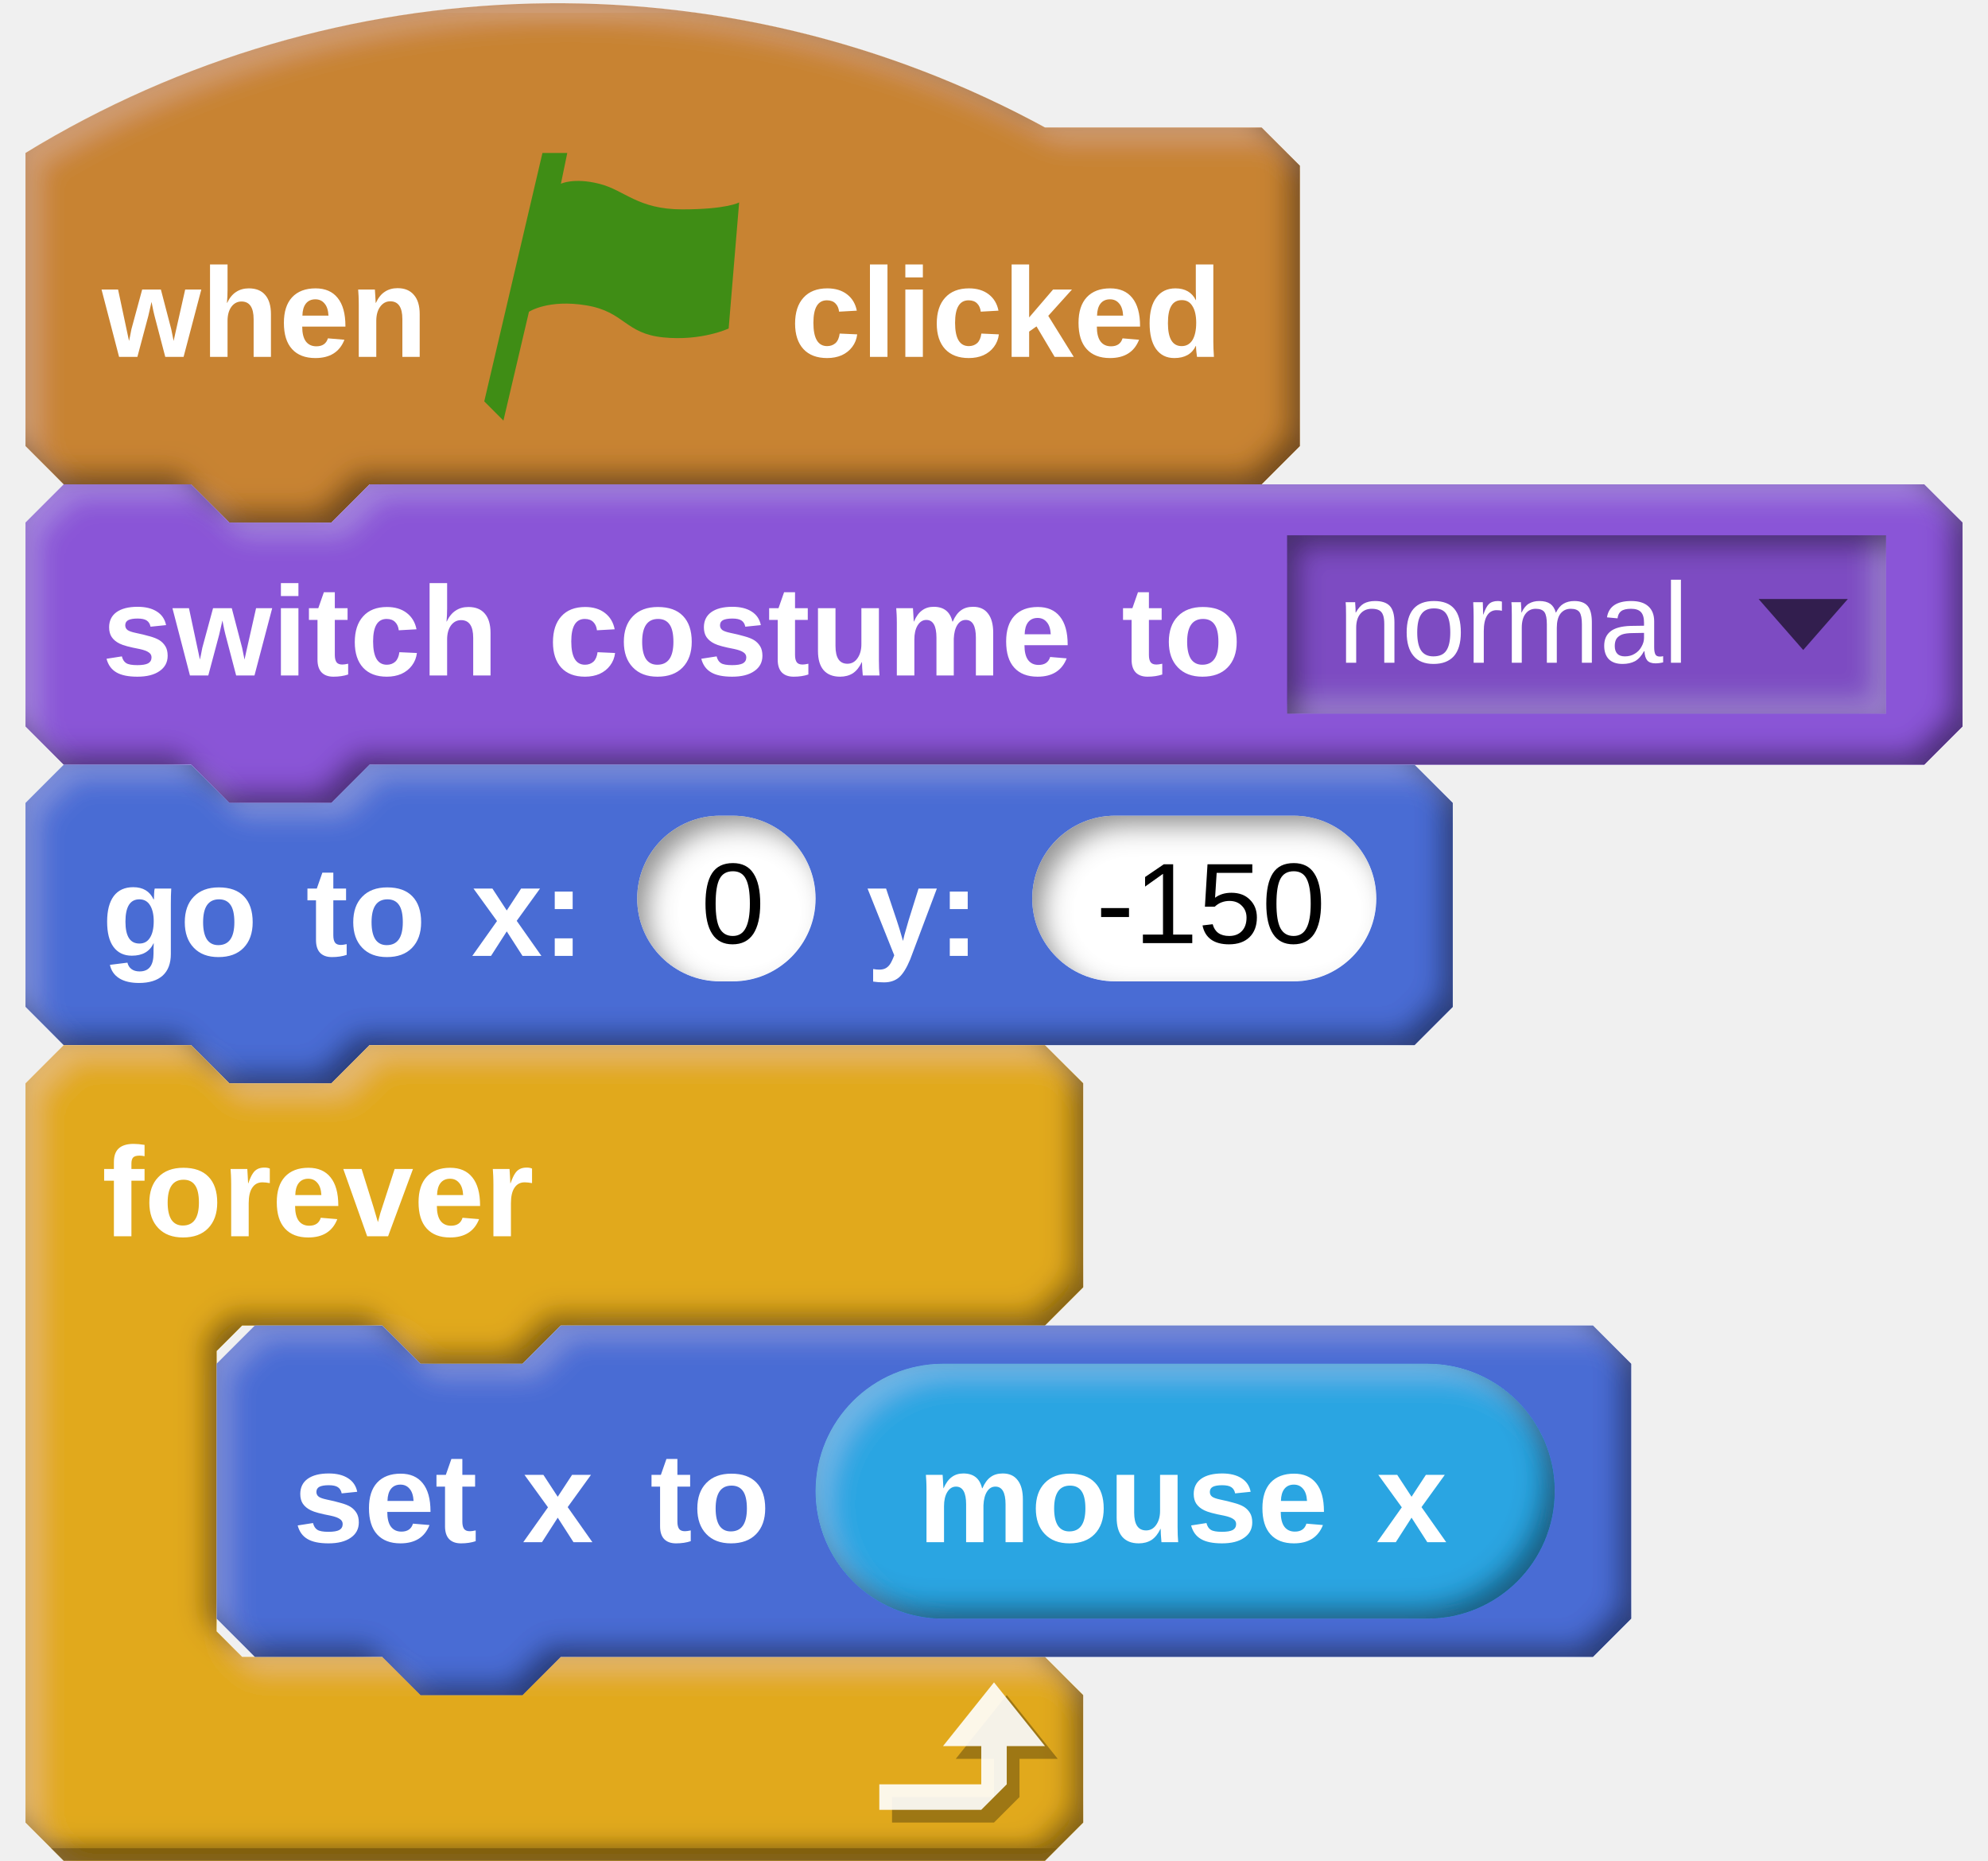
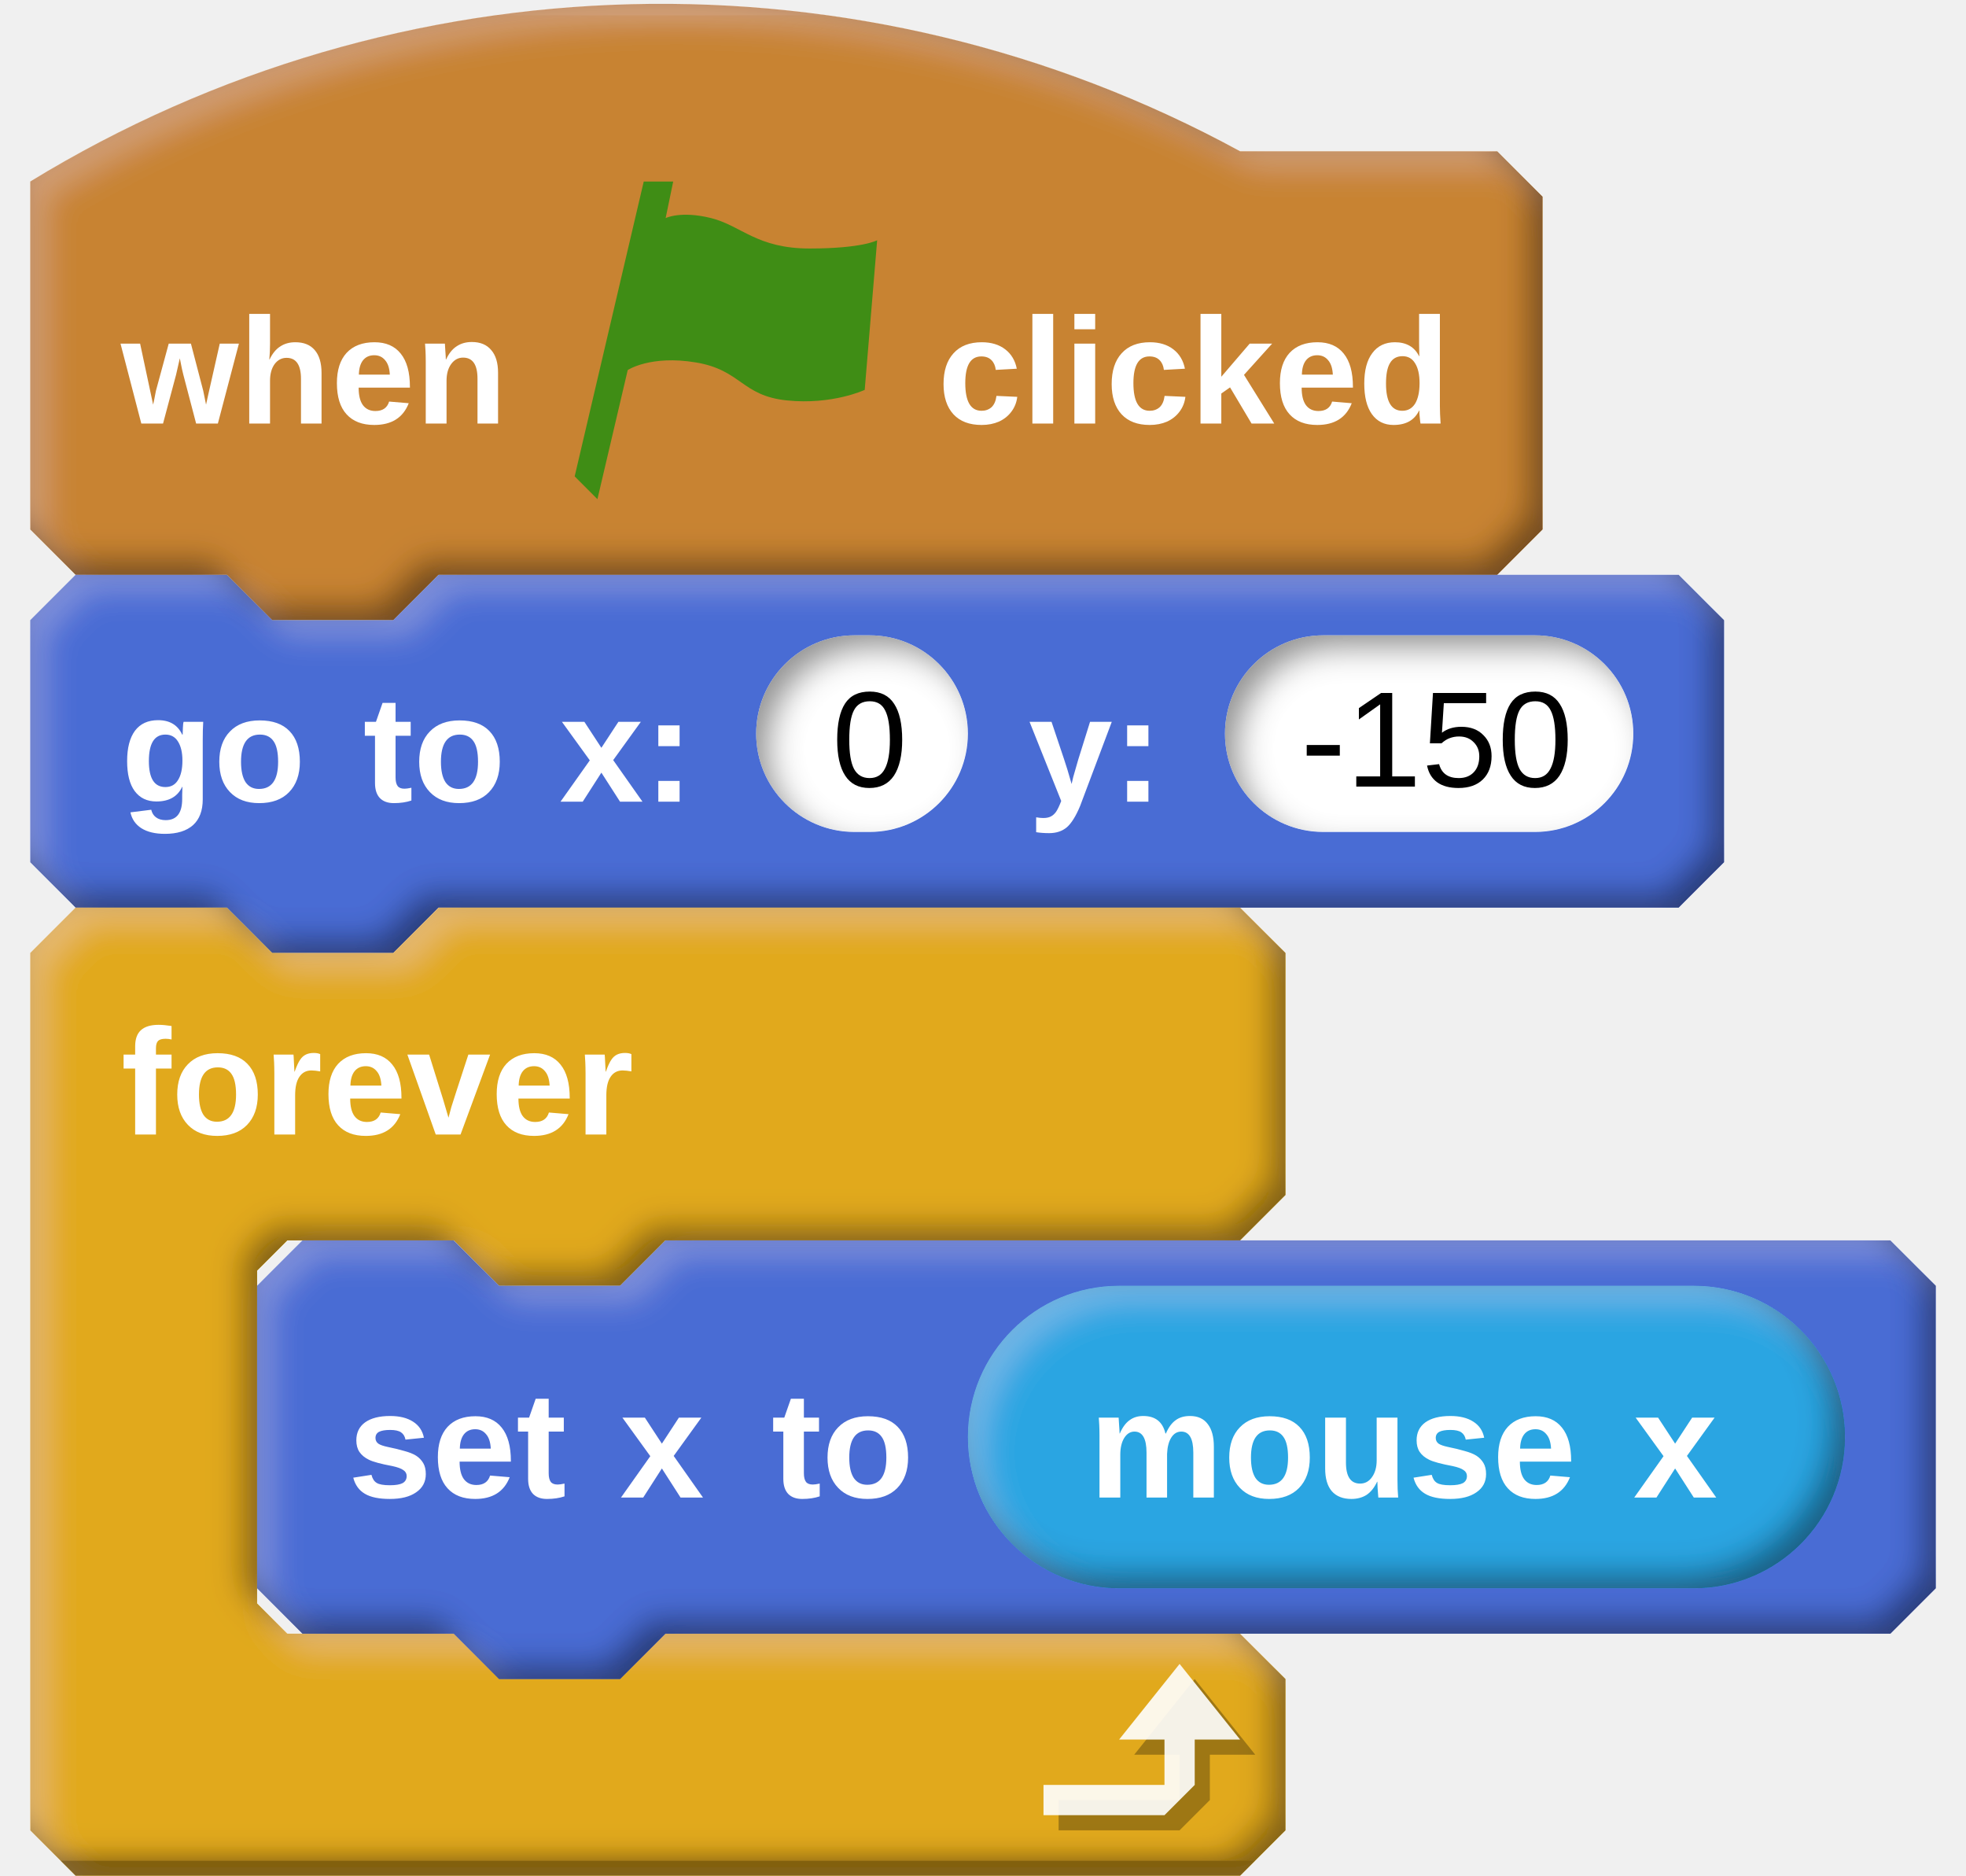
- <svg xmlns="http://www.w3.org/2000/svg" xmlns:xlink="http://www.w3.org/1999/xlink" version="1.1" width="156" height="146">
+ <svg xmlns="http://www.w3.org/2000/svg" xmlns:xlink="http://www.w3.org/1999/xlink" version="1.1" width="130" height="124">
  <defs>
    <filter id="bevelFilter" x0="-50%" y0="-50%" width="200%" height="200%">
      <feGaussianBlur result="blur-1" in="SourceAlpha" stdDeviation="1 1" />
      <feFlood result="flood-2" in="undefined" flood-color="#fff" flood-opacity="0.15" />
      <feOffset result="offset-3" in="blur-1" dx="1" dy="1" />
      <feComposite result="comp-4" operator="arithmetic" in="SourceAlpha" in2="offset-3" k2="1" k3="-1" />
      <feComposite result="comp-5" operator="in" in="flood-2" in2="comp-4" />
      <feFlood result="flood-6" in="undefined" flood-color="#000" flood-opacity="0.7" />
      <feOffset result="offset-7" in="blur-1" dx="-1" dy="-1" />
      <feComposite result="comp-8" operator="arithmetic" in="SourceAlpha" in2="offset-7" k2="1" k3="-1" />
      <feComposite result="comp-9" operator="in" in="flood-6" in2="comp-8" />
      <feMerge result="merge-10">
        <feMergeNode in="SourceGraphic" />
        <feMergeNode in="comp-5" />
        <feMergeNode in="comp-9" />
      </feMerge>
    </filter>
    <filter id="inputBevelFilter" x0="-50%" y0="-50%" width="200%" height="200%">
      <feGaussianBlur result="blur-1" in="SourceAlpha" stdDeviation="1 1" />
      <feFlood result="flood-2" in="undefined" flood-color="#fff" flood-opacity="0.15" />
      <feOffset result="offset-3" in="blur-1" dx="-1" dy="-1" />
      <feComposite result="comp-4" operator="arithmetic" in="SourceAlpha" in2="offset-3" k2="1" k3="-1" />
      <feComposite result="comp-5" operator="in" in="flood-2" in2="comp-4" />
      <feFlood result="flood-6" in="undefined" flood-color="#000" flood-opacity="0.7" />
      <feOffset result="offset-7" in="blur-1" dx="1" dy="1" />
      <feComposite result="comp-8" operator="arithmetic" in="SourceAlpha" in2="offset-7" k2="1" k3="-1" />
      <feComposite result="comp-9" operator="in" in="flood-6" in2="comp-8" />
      <feMerge result="merge-10">
        <feMergeNode in="SourceGraphic" />
        <feMergeNode in="comp-5" />
        <feMergeNode in="comp-9" />
      </feMerge>
    </filter>
    <filter id="inputDarkFilter" x0="-50%" y0="-50%" width="200%" height="200%">
      <feFlood result="flood-1" in="undefined" flood-color="#000" flood-opacity="0.2" />
      <feComposite result="comp-2" operator="in" in="flood-1" in2="SourceAlpha" />
      <feMerge result="merge-3">
        <feMergeNode in="SourceGraphic" />
        <feMergeNode in="comp-2" />
      </feMerge>
    </filter>
    <path d="M1.504 21L0 19.493 4.567 0h1.948l-.5 2.418s1.002-.502 3.006 0c2.006.503 3.008 2.01 6.517 2.01 3.508 0 4.463-.545 4.463-.545l-.823 9.892s-2.137 1.005-5.144.696c-3.007-.307-3.007-2.007-6.014-2.51-3.008-.502-4.512.503-4.512.503L1.504 21z" fill="#3f8d15" id="greenFlag" />
    <path d="M6.724 0C3.01 0 0 2.91 0 6.5c0 2.316 1.253 4.35 3.14 5.5H5.17v-1.256C3.364 10.126 2.07 8.46 2.07 6.5 2.07 4.015 4.152 2 6.723 2c1.14 0 2.184.396 2.993 1.053L8.31 4.13c-.45.344-.398.826.11 1.08L15 8.5 13.858.992c-.083-.547-.514-.714-.963-.37l-1.532 1.172A6.825 6.825 0 0 0 6.723 0z" fill="#fff" id="turnRight" />
    <path d="M3.637 1.794A6.825 6.825 0 0 1 8.277 0C11.99 0 15 2.91 15 6.5c0 2.316-1.253 4.35-3.14 5.5H9.83v-1.256c1.808-.618 3.103-2.285 3.103-4.244 0-2.485-2.083-4.5-4.654-4.5-1.14 0-2.184.396-2.993 1.053L6.69 4.13c.45.344.398.826-.11 1.08L0 8.5 1.142.992c.083-.547.514-.714.963-.37l1.532 1.172z" fill="#fff" id="turnLeft" />
    <path d="M0 0L4 4L0 8Z" fill="#111" id="addInput" />
    <path d="M4 0L4 8L0 4Z" fill="#111" id="delInput" />
    <g id="loopArrow">
      <path d="M8 0l2 -2l0 -3l3 0l-4 -5l-4 5l3 0l0 3l-8 0l0 2" fill="#000" opacity="0.3" />
      <path d="M8 0l2 -2l0 -3l3 0l-4 -5l-4 5l3 0l0 3l-8 0l0 2" fill="#fff" opacity="0.9" transform="translate(-1 -1)" />
    </g>
    <style>.sb-label{font-family:Lucida Grande,Verdana,Arial,DejaVu Sans,sans-serif;font-weight:700;fill:#fff;font-size:10px;word-spacing:+1px}.sb-obsolete{fill:#d42828}.sb-motion{fill:#4a6cd4}.sb-looks{fill:#8a55d7}.sb-sound{fill:#bb42c3}.sb-pen{fill:#0e9a6c}.sb-events{fill:#c88330}.sb-control{fill:#e1a91a}.sb-sensing{fill:#2ca5e2}.sb-operators{fill:#5cb712}.sb-variables{fill:#ee7d16}.sb-list{fill:#cc5b22}.sb-custom{fill:#632d99}.sb-custom-arg{fill:#5947b1}.sb-extension{fill:#4b4a60}.sb-grey{fill:#969696}.sb-bevel{filter:url(#bevelFilter)}.sb-input{filter:url(#inputBevelFilter)}.sb-input-number,.sb-input-number-dropdown,.sb-input-string{fill:#fff}.sb-literal-dropdown,.sb-literal-number,.sb-literal-number-dropdown,.sb-literal-string{font-weight:400;font-size:9px;word-spacing:0}.sb-literal-number,.sb-literal-number-dropdown,.sb-literal-string{fill:#000}.sb-darker{filter:url(#inputDarkFilter)}.sb-outline{stroke:#fff;stroke-opacity:.2;stroke-width:2;fill:none}.sb-define-hat-cap{stroke:#632d99;stroke-width:1;fill:#8e2ec2}.sb-comment{fill:#ffffa5;stroke:#d0d1d2;stroke-width:1}.sb-comment-line{fill:#ffff80}.sb-comment-label{font-family:Helevetica,Arial,DejaVu Sans,sans-serif;font-weight:700;fill:#5c5d5f;word-spacing:0;font-size:12px}</style>
  </defs>
  <g>
    <g transform="translate(0 0)">
      <g transform="translate(2 0)">
        <path d="M 0 12 L 0 12 A 80 80 0 0 1 80 10 L 97 10 L 100 13 L 100 35 L 97 38 L 27 38 L 24 41 L 16 41 L 13 38 L 3 38 L 0 35 Z" class="sb-events sb-bevel" />
        <text x="0" y="10" class="sb-label " transform="translate(6 18)">when</text>
        <use xlink:href="#greenFlag" transform="translate(36 12)" />
        <text x="0" y="10" class="sb-label " transform="translate(60 18)">clicked</text>
      </g>
      <g transform="translate(2 38)">
-         <path d="M 0 3 L 3 0 L 13 0 L 16 3 L 24 3 L 27 0 L 149 0 L 152 3 L 152 19 L 149 22 L 27 22 L 24 25 L 16 25 L 13 22 L 3 22 L 0 19 Z" class="sb-looks sb-bevel" />
-         <text x="0" y="10" class="sb-label " transform="translate(6 5)">switch</text>
-         <text x="0" y="10" class="sb-label " transform="translate(41 5)">costume</text>
-         <text x="0" y="10" class="sb-label " transform="translate(86 5)">to</text>
-         <g transform="translate(99 4)">
-           <g width="47" height="14" class="sb-input sb-input-dropdown">
-             <rect x="0" y="0" width="47" height="14" class="sb-looks sb-darker" />
-           </g>
-           <text x="0" y="10" class="sb-label sb-literal-dropdown" transform="translate(4 0)">normal</text>
-           <polygon points="7 0 3.5 4 0 0" fill="#000" opacity="0.6" transform="translate(37 5)" />
-         </g>
-       </g>
-       <g transform="translate(2 60)">
        <path d="M 0 3 L 3 0 L 13 0 L 16 3 L 24 3 L 27 0 L 109 0 L 112 3 L 112 19 L 109 22 L 27 22 L 24 25 L 16 25 L 13 22 L 3 22 L 0 19 Z" class="sb-motion sb-bevel" />
        <text x="0" y="10" class="sb-label " transform="translate(6 5)">go</text>
        <text x="0" y="10" class="sb-label " transform="translate(22 5)">to</text>
        <text x="0" y="10" class="sb-label " transform="translate(35 5)">x:</text>
        <g transform="translate(48 4)">
          <path d="M 6.5 0 L 7.5 0 A 6.5 6.5 0 0 1 7.5 13 L 6.5 13 A 6.5 6.5 0 0 1 6.5 0 Z" class="sb-input sb-input-number" />
          <text x="0" y="10" class="sb-label sb-literal-number" transform="translate(5 0)">0</text>
        </g>
        <text x="0" y="10" class="sb-label " transform="translate(66 5)">y:</text>
        <g transform="translate(79 4)">
          <path d="M 6.5 0 L 20.5 0 A 6.5 6.5 0 0 1 20.5 13 L 6.5 13 A 6.5 6.5 0 0 1 6.5 0 Z" class="sb-input sb-input-number" />
          <text x="0" y="10" class="sb-label sb-literal-number" transform="translate(5 0)">-150</text>
        </g>
      </g>
-       <g transform="translate(2 82)">
+       <g transform="translate(2 60)">
        <path d="M 0 3 L 3 0 L 13 0 L 16 3 L 24 3 L 27 0 L 80 0 L 83 3 L 83 19 L 80 22 L 42 22 L 39 25 L 31 25 L 28 22 L 17 22 L 15 24 L 15 46 L 17 48 L 80 48 L 83 51 L 83 61 L 80 64 L 3 64 L 0 61" class="sb-control sb-bevel" />
        <text x="0" y="10" class="sb-label " transform="translate(6 5)">forever</text>
        <use xlink:href="#loopArrow" transform="translate(68 61)" />
        <g transform="translate(15 22)">
          <g transform="translate(0 0)">
            <path d="M 0 3 L 3 0 L 13 0 L 16 3 L 24 3 L 27 0 L 108 0 L 111 3 L 111 23 L 108 26 L 27 26 L 24 29 L 16 29 L 13 26 L 3 26 L 0 23 Z" class="sb-motion sb-bevel" />
            <text x="0" y="10" class="sb-label " transform="translate(6 7)">set</text>
            <text x="0" y="10" class="sb-label " transform="translate(24 7)">x</text>
            <text x="0" y="10" class="sb-label " transform="translate(34 7)">to</text>
            <g transform="translate(47 3)">
              <path d="M 10 0 L 48 0 A 10 10 0 0 1 48 20 L 10 20 A 10 10 0 0 1 10 0 Z" class="sb-sensing sb-bevel" />
              <text x="0" y="10" class="sb-label " transform="translate(8 4)">mouse</text>
              <text x="0" y="10" class="sb-label " transform="translate(44 4)">x</text>
            </g>
          </g>
        </g>
      </g>
    </g>
  </g>
</svg>
